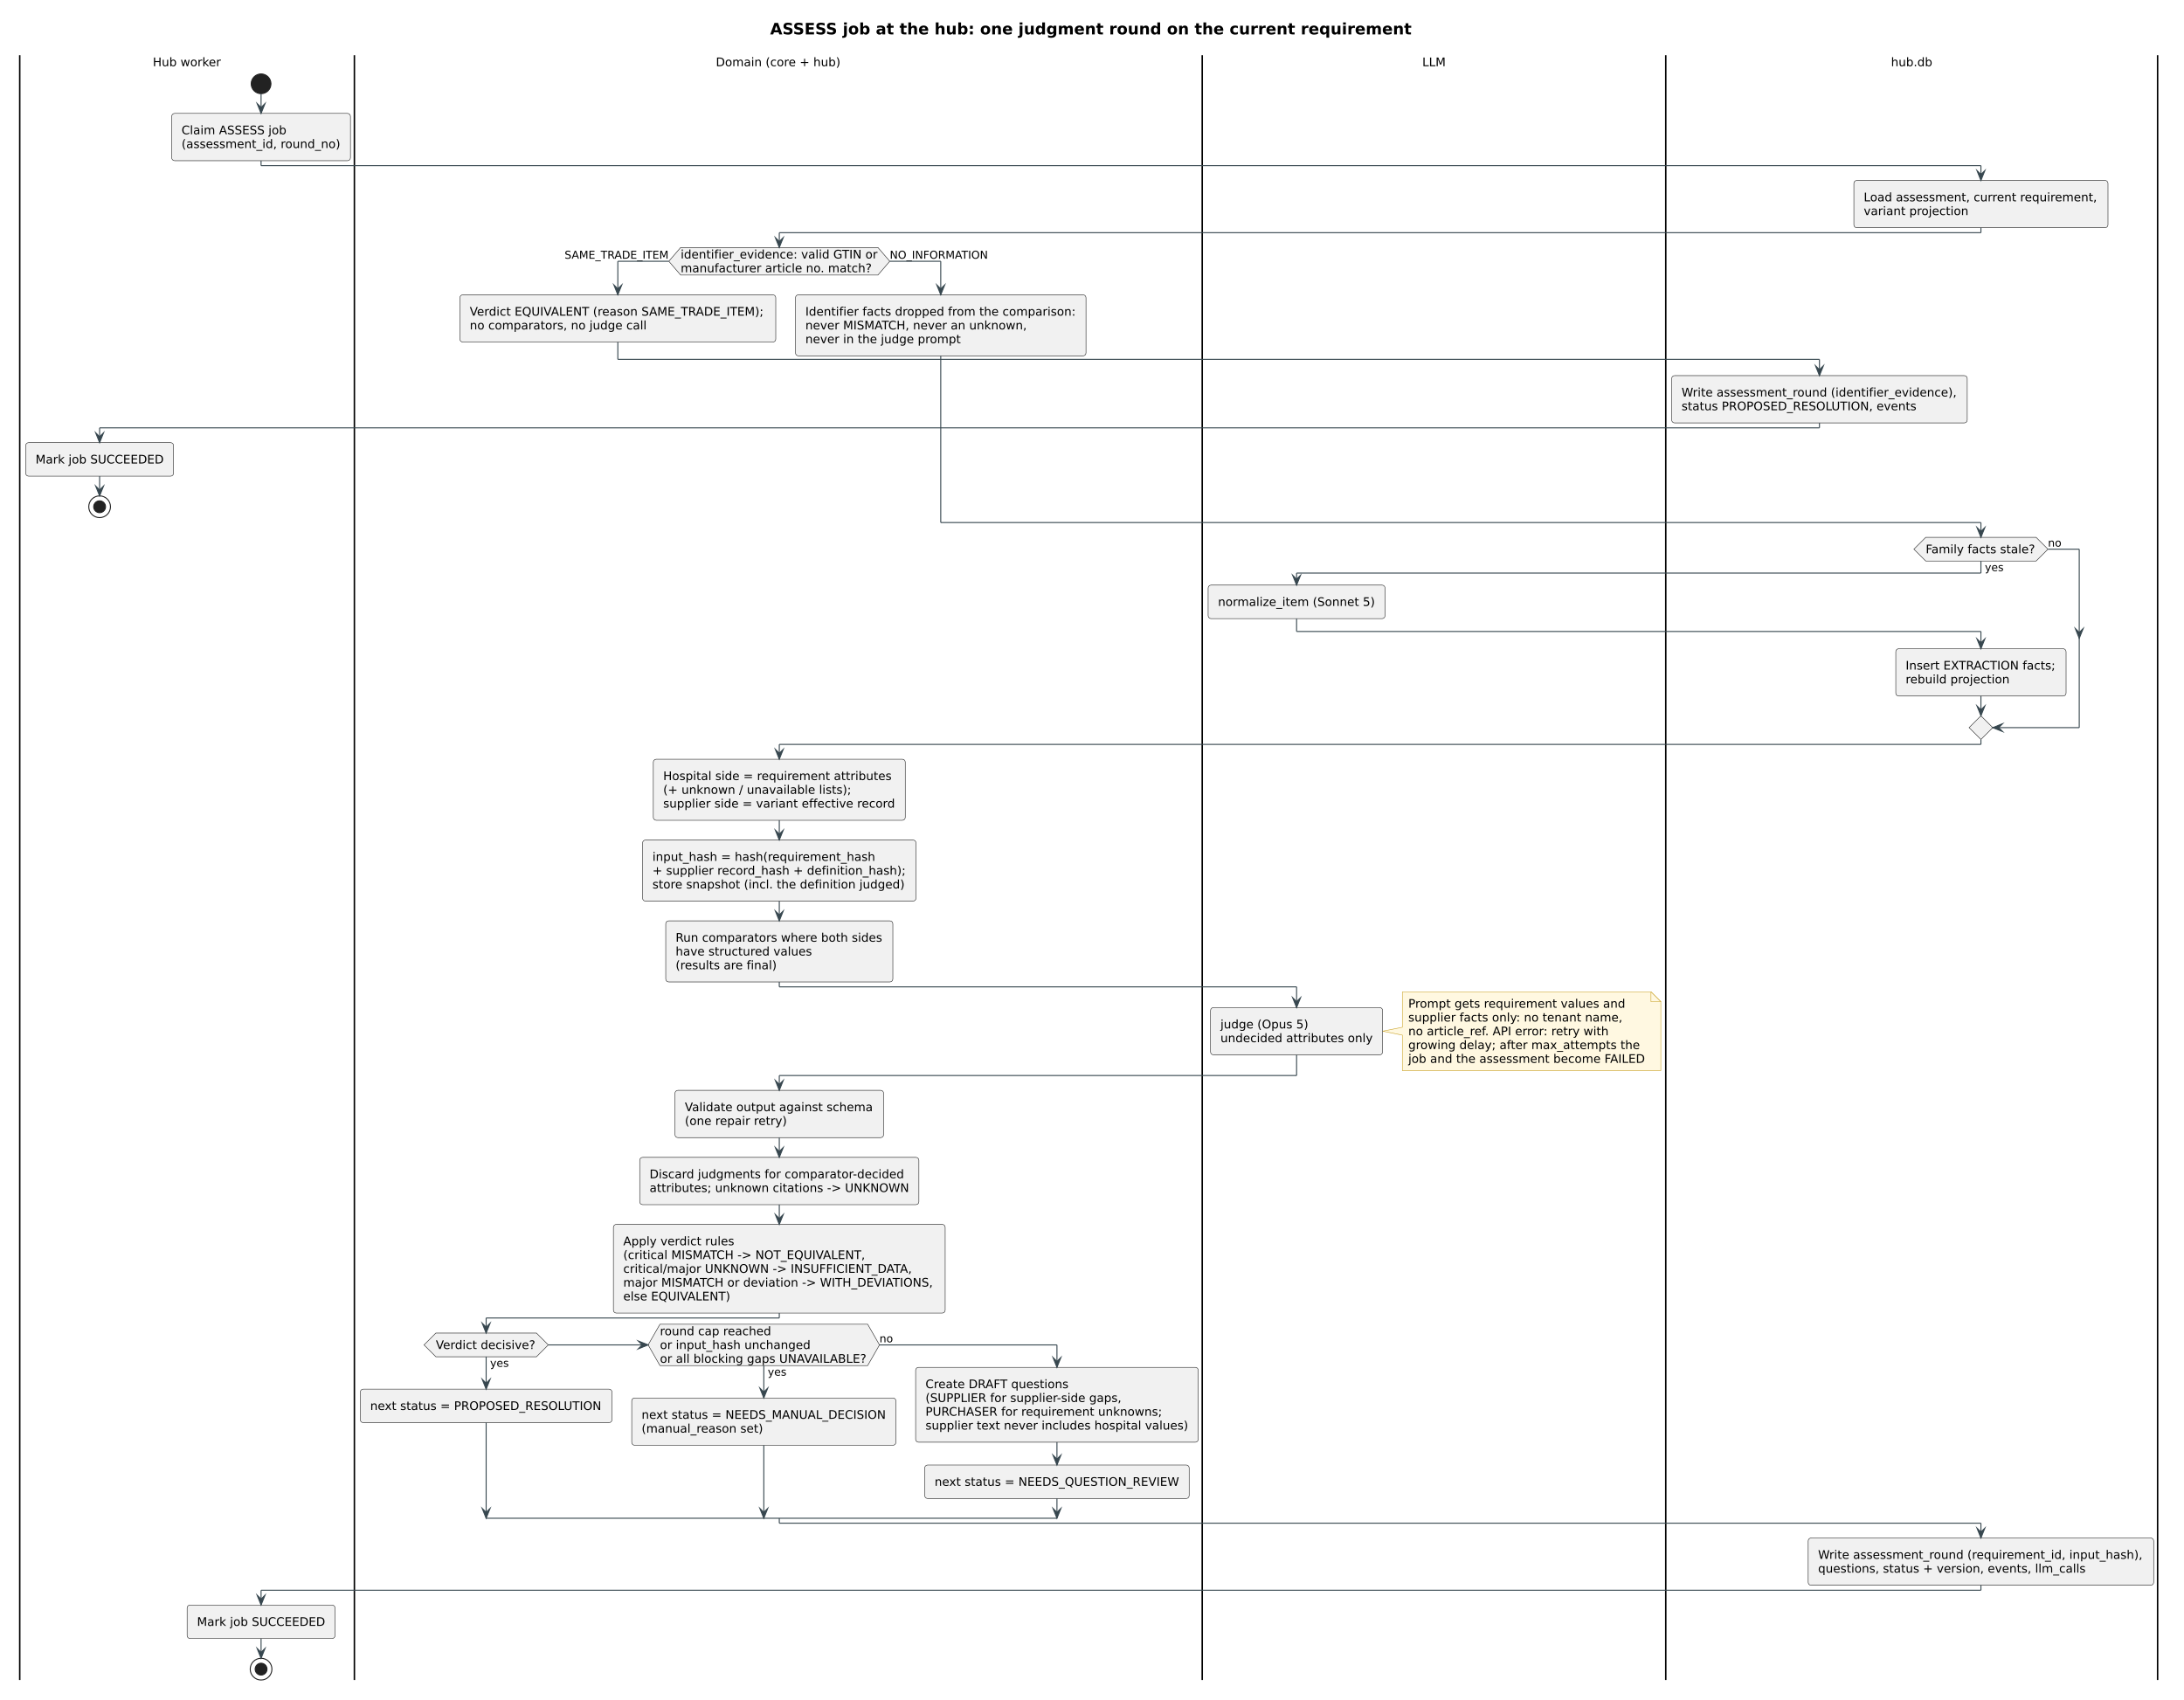
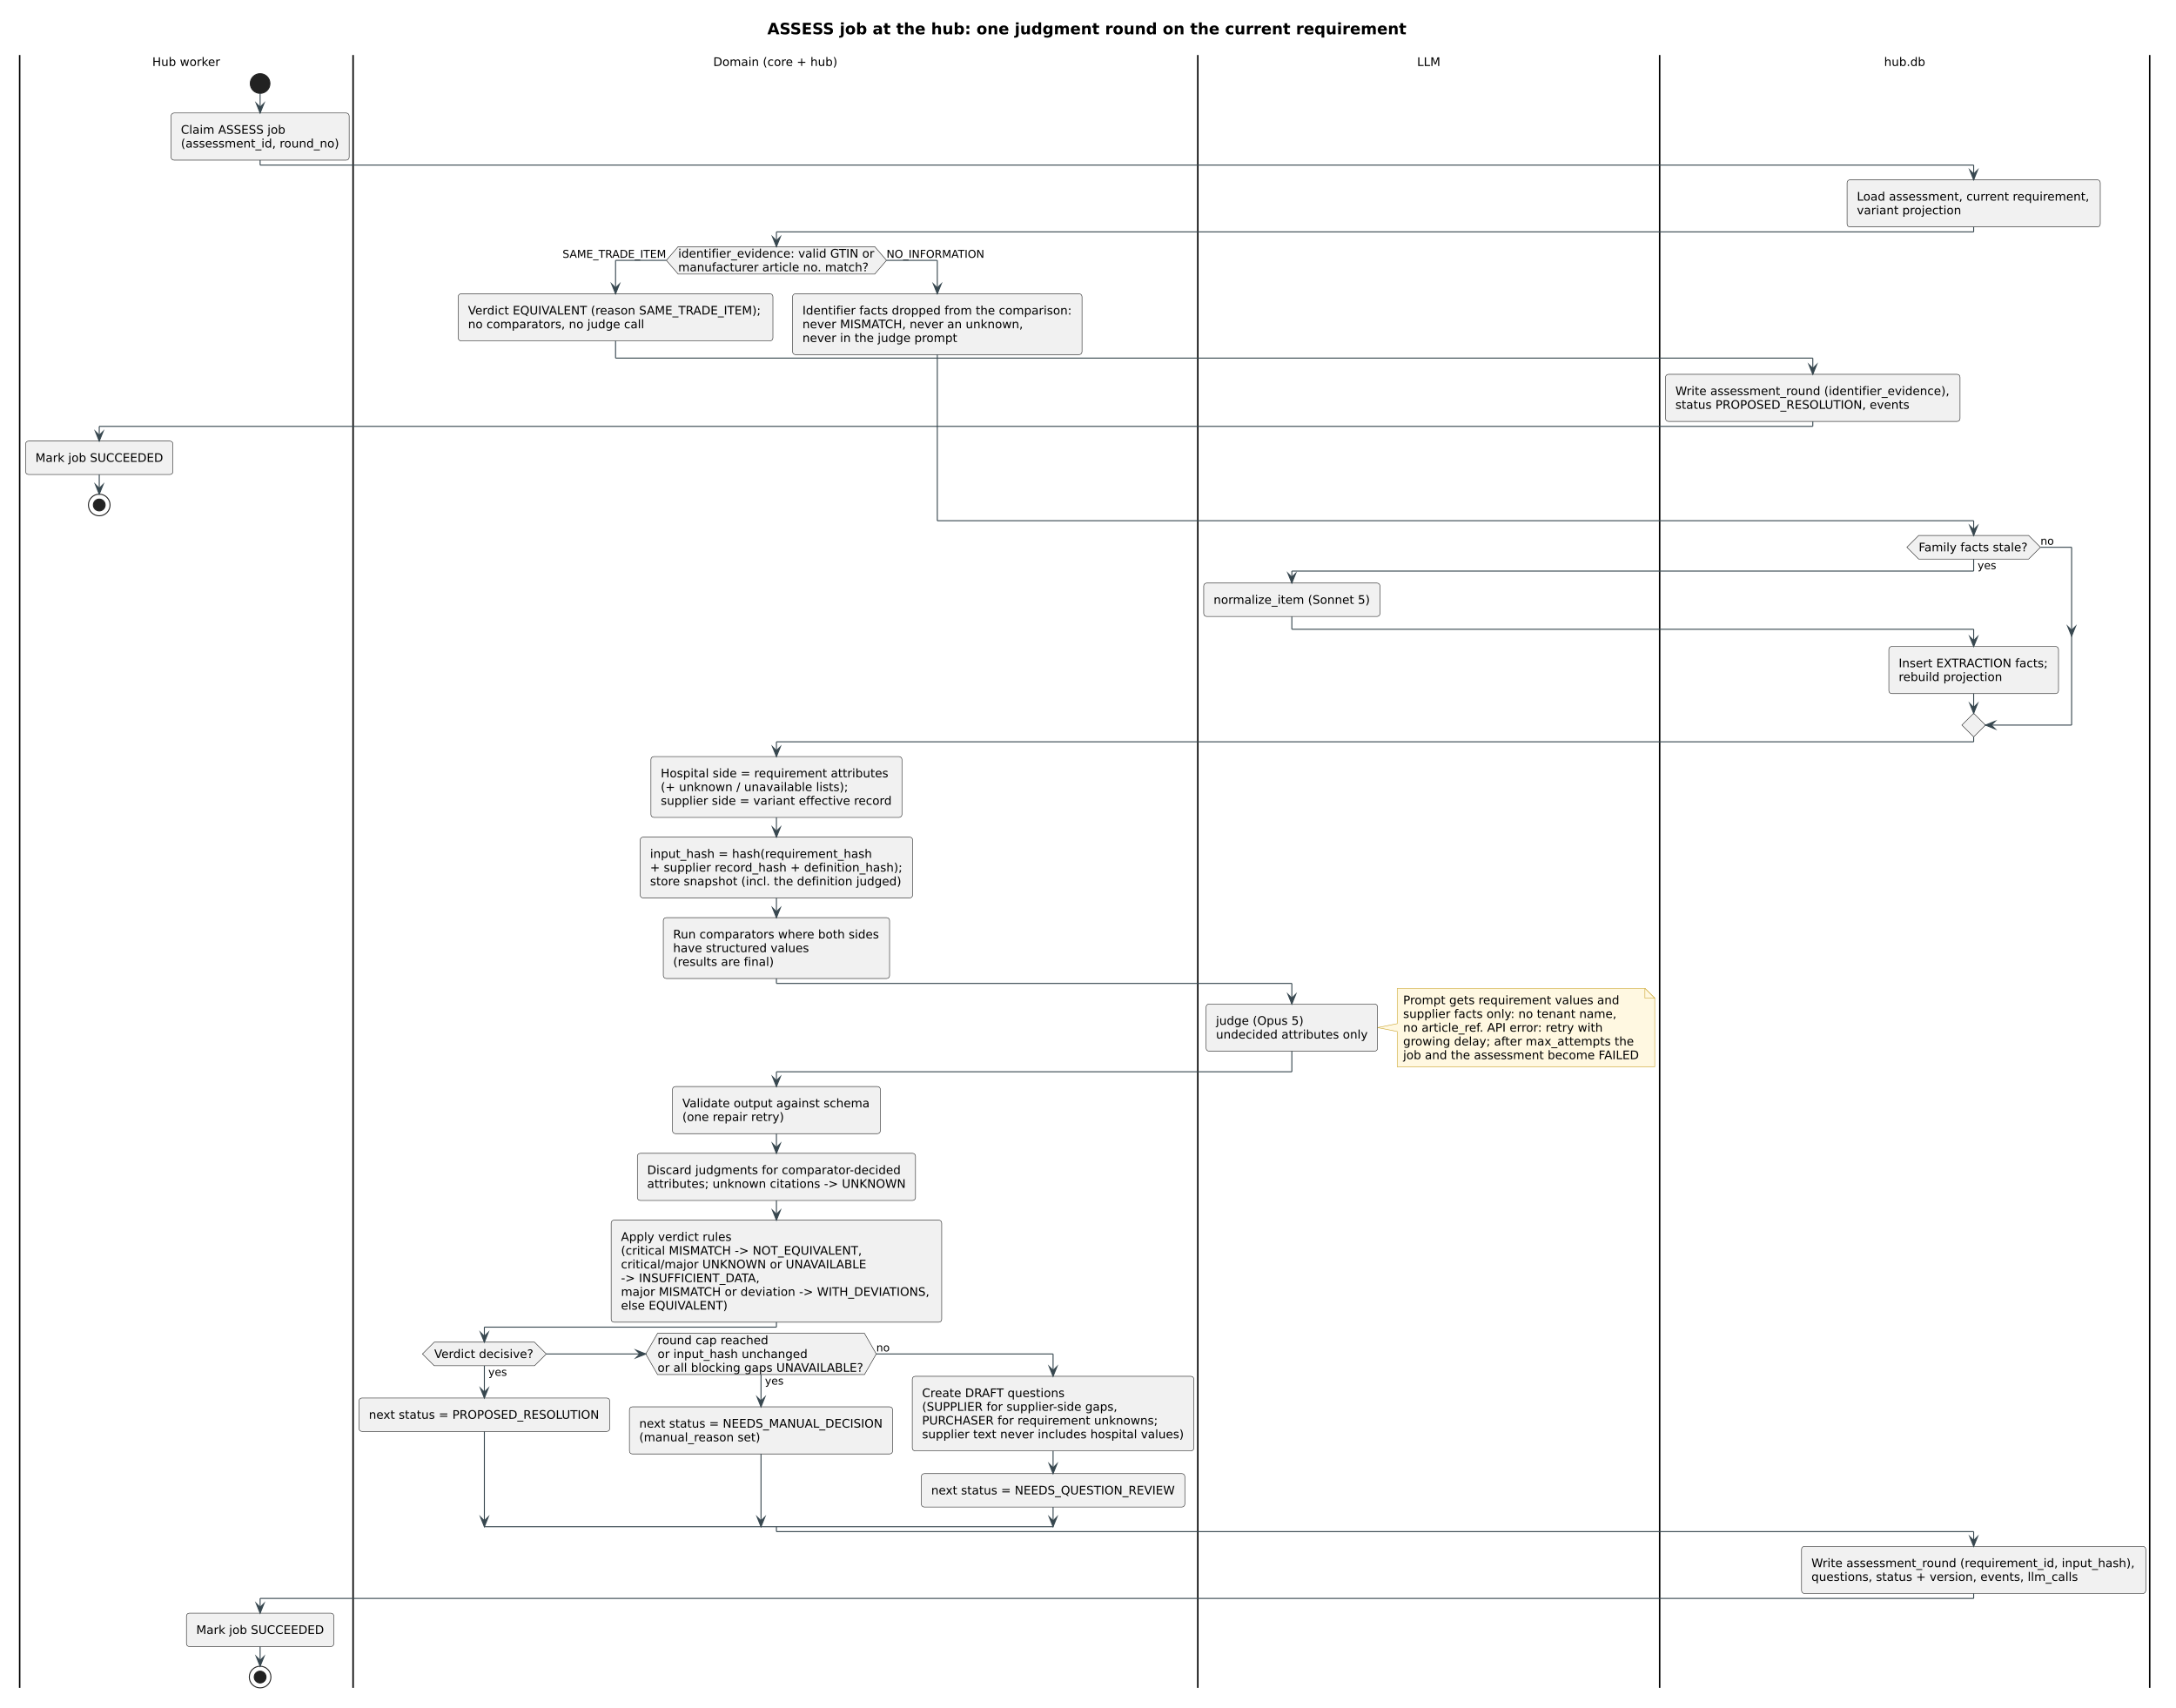
- <svg xmlns="http://www.w3.org/2000/svg" version="1.1" data-diagram-type="ACTIVITY" style="width:2536px;height:1974px;background:#FFFFFF;" width="2536.875px" height="1974.271px" viewBox="0 0 2536 1974" zoomAndPan="magnify" preserveAspectRatio="none" contentStyleType="text/css">
+ <svg xmlns="http://www.w3.org/2000/svg" version="1.1" data-diagram-type="ACTIVITY" style="width:2536px;height:1990px;background:#FFFFFF;" width="2536.875px" height="1990.312px" viewBox="0 0 2536 1990" zoomAndPan="magnify" preserveAspectRatio="none" contentStyleType="text/css">
  <defs />
  <g font-family="sans-serif" lengthAdjust="spacing">
    <g class="title" data-source-line="2">
      <text x="894.28" y="39.934" fill="#000" font-size="18.333" textLength="746.475" font-weight="700" font-family="'DejaVu Sans'">ASSESS job at the hub: one judgment round on the current requirement</text>
    </g>
    <rect x="22.917" y="64.115" width="2483.472" height="16.006" fill="none" style="stroke:none;" />
    <ellipse cx="303.153" cy="97.309" rx="11.458" ry="11.458" fill="#222" style="stroke:#222;stroke-width:1.146;" />
    <rect x="199.386" y="131.684" width="207.535" height="54.928" fill="#F1F1F1" style="stroke:#181818;stroke-width:0.573;" rx="3.438" ry="3.438" />
    <text x="210.845" y="155.905" fill="#000" font-size="13.75" textLength="121.769" font-family="'DejaVu Sans'">Claim ASSESS job</text>
    <text x="210.845" y="171.911" fill="#000" font-size="13.75" textLength="184.618" font-family="'DejaVu Sans'">(assessment_id, round_no)</text>
    <rect x="29.792" y="513.998" width="171.756" height="38.923" fill="#F1F1F1" style="stroke:#181818;stroke-width:0.573;" rx="3.438" ry="3.438" />
    <text x="41.25" y="538.219" fill="#000" font-size="13.75" textLength="148.84" font-family="'DejaVu Sans'">Mark job SUCCEEDED</text>
    <ellipse cx="115.67" cy="588.441" rx="12.604" ry="12.604" fill="none" style="stroke:#222;stroke-width:1.146;" />
    <ellipse cx="115.67" cy="588.441" rx="6.875" ry="6.875" fill="#222" style="stroke:#222;stroke-width:1.146;" />
-     <rect x="217.275" y="1863.743" width="171.756" height="38.923" fill="#F1F1F1" style="stroke:#181818;stroke-width:0.573;" rx="3.438" ry="3.438" />
-     <text x="228.734" y="1887.964" fill="#000" font-size="13.75" textLength="148.84" font-family="'DejaVu Sans'">Mark job SUCCEEDED</text>
-     <ellipse cx="303.153" cy="1938.186" rx="12.604" ry="12.604" fill="none" style="stroke:#222;stroke-width:1.146;" />
-     <ellipse cx="303.153" cy="1938.186" rx="6.875" ry="6.875" fill="#222" style="stroke:#222;stroke-width:1.146;" />
-     <line x1="22.917" y1="64.115" x2="22.917" y2="1950.79" style="stroke:#000;stroke-width:1.719;" />
+     <rect x="217.275" y="1879.749" width="171.756" height="38.923" fill="#F1F1F1" style="stroke:#181818;stroke-width:0.573;" rx="3.438" ry="3.438" />
+     <text x="228.734" y="1903.97" fill="#000" font-size="13.75" textLength="148.84" font-family="'DejaVu Sans'">Mark job SUCCEEDED</text>
+     <ellipse cx="303.153" cy="1954.192" rx="12.604" ry="12.604" fill="none" style="stroke:#222;stroke-width:1.146;" />
+     <ellipse cx="303.153" cy="1954.192" rx="6.875" ry="6.875" fill="#222" style="stroke:#222;stroke-width:1.146;" />
+     <line x1="22.917" y1="64.115" x2="22.917" y2="1966.796" style="stroke:#000;stroke-width:1.719;" />
    <polygon points="790.36,287.374,1019.417,287.374,1033.167,303.38,1019.417,319.385,790.36,319.385,776.61,303.38,790.36,287.374" fill="#F1F1F1" style="stroke:#181818;stroke-width:0.573;stroke-linejoin:miter;stroke-miterlimit:10;" />
    <text x="790.36" y="300.137" fill="#000" font-size="13.75" textLength="229.057" font-family="'DejaVu Sans'">identifier_evidence: valid GTIN or</text>
    <text x="790.36" y="316.143" fill="#000" font-size="13.75" textLength="222.471" font-family="'DejaVu Sans'">manufacturer article no. match?</text>
    <text x="655.541" y="300.407" fill="#000" font-size="12.604" textLength="121.069" font-family="'DejaVu Sans'">SAME_TRADE_ITEM</text>
    <text x="1033.167" y="300.407" fill="#000" font-size="12.604" textLength="114.988" font-family="'DejaVu Sans'">NO_INFORMATION</text>
    <rect x="534.011" y="342.302" width="366.788" height="54.928" fill="#F1F1F1" style="stroke:#181818;stroke-width:0.573;" rx="3.438" ry="3.438" />
    <text x="545.469" y="366.523" fill="#000" font-size="13.75" textLength="343.871" font-family="'DejaVu Sans'">Verdict EQUIVALENT (reason SAME_TRADE_ITEM);</text>
    <text x="545.469" y="382.529" fill="#000" font-size="13.75" textLength="205.404" font-family="'DejaVu Sans'">no comparators, no judge call</text>
    <rect x="923.715" y="342.302" width="337.314" height="70.934" fill="#F1F1F1" style="stroke:#181818;stroke-width:0.573;" rx="3.438" ry="3.438" />
    <text x="935.173" y="366.523" fill="#000" font-size="13.75" textLength="314.397" font-family="'DejaVu Sans'">Identifier facts dropped from the comparison:</text>
    <text x="935.173" y="382.529" fill="#000" font-size="13.75" textLength="258.947" font-family="'DejaVu Sans'">never MISMATCH, never an unknown,</text>
    <text x="935.173" y="398.535" fill="#000" font-size="13.75" textLength="180.764" font-family="'DejaVu Sans'">never in the judge prompt</text>
    <rect x="758.612" y="881.573" width="292.552" height="70.934" fill="#F1F1F1" style="stroke:#181818;stroke-width:0.573;" rx="3.438" ry="3.438" />
    <text x="770.07" y="905.795" fill="#000" font-size="13.75" textLength="265.862" font-family="'DejaVu Sans'">Hospital side = requirement attributes</text>
    <text x="770.07" y="921.801" fill="#000" font-size="13.75" textLength="218.328" font-family="'DejaVu Sans'">(+ unknown / unavailable lists);</text>
    <text x="770.07" y="937.806" fill="#000" font-size="13.75" textLength="269.636" font-family="'DejaVu Sans'">supplier side = variant effective record</text>
    <rect x="746.138" y="975.424" width="317.501" height="70.934" fill="#F1F1F1" style="stroke:#181818;stroke-width:0.573;" rx="3.438" ry="3.438" />
    <text x="757.596" y="999.646" fill="#000" font-size="13.75" textLength="259.249" font-family="'DejaVu Sans'">input_hash = hash(requirement_hash</text>
    <text x="757.596" y="1015.651" fill="#000" font-size="13.75" textLength="294.584" font-family="'DejaVu Sans'">+ supplier record_hash + definition_hash);</text>
    <text x="757.596" y="1031.657" fill="#000" font-size="13.75" textLength="293.127" font-family="'DejaVu Sans'">store snapshot (incl. the definition judged)</text>
    <rect x="773.03" y="1069.275" width="263.716" height="70.934" fill="#F1F1F1" style="stroke:#181818;stroke-width:0.573;" rx="3.438" ry="3.438" />
    <text x="784.489" y="1093.497" fill="#000" font-size="13.75" textLength="240.8" font-family="'DejaVu Sans'">Run comparators where both sides</text>
    <text x="784.489" y="1109.502" fill="#000" font-size="13.75" textLength="158.629" font-family="'DejaVu Sans'">have structured values</text>
    <text x="784.489" y="1125.508" fill="#000" font-size="13.75" textLength="117.996" font-family="'DejaVu Sans'">(results are final)</text>
    <rect x="783.766" y="1266.072" width="242.245" height="54.928" fill="#F1F1F1" style="stroke:#181818;stroke-width:0.573;" rx="3.438" ry="3.438" />
    <text x="795.224" y="1290.293" fill="#000" font-size="13.75" textLength="219.329" font-family="'DejaVu Sans'">Validate output against schema</text>
    <text x="795.224" y="1306.299" fill="#000" font-size="13.75" textLength="119.091" font-family="'DejaVu Sans'">(one repair retry)</text>
    <rect x="742.794" y="1343.917" width="324.188" height="54.928" fill="#F1F1F1" style="stroke:#181818;stroke-width:0.573;" rx="3.438" ry="3.438" />
    <text x="754.253" y="1368.138" fill="#000" font-size="13.75" textLength="296.572" font-family="'DejaVu Sans'">Discard judgments for comparator-decided</text>
    <text x="754.253" y="1384.144" fill="#000" font-size="13.75" textLength="301.271" font-family="'DejaVu Sans'">attributes; unknown citations -&gt; UNKNOWN</text>
-     <rect x="712.26" y="1421.762" width="385.257" height="102.946" fill="#F1F1F1" style="stroke:#181818;stroke-width:0.573;" rx="3.438" ry="3.438" />
+     <rect x="712.26" y="1421.762" width="385.257" height="118.952" fill="#F1F1F1" style="stroke:#181818;stroke-width:0.573;" rx="3.438" ry="3.438" />
    <text x="723.718" y="1445.983" fill="#000" font-size="13.75" textLength="129.121" font-family="'DejaVu Sans'">Apply verdict rules</text>
    <text x="723.718" y="1461.989" fill="#000" font-size="13.75" textLength="283.493" font-family="'DejaVu Sans'">(critical MISMATCH -&gt; NOT_EQUIVALENT,</text>
-     <text x="723.718" y="1477.995" fill="#000" font-size="13.75" textLength="337.419" font-family="'DejaVu Sans'">critical/major UNKNOWN -&gt; INSUFFICIENT_DATA,</text>
-     <text x="723.718" y="1494.001" fill="#000" font-size="13.75" textLength="362.341" font-family="'DejaVu Sans'">major MISMATCH or deviation -&gt; WITH_DEVIATIONS,</text>
-     <text x="723.718" y="1510.007" fill="#000" font-size="13.75" textLength="125.113" font-family="'DejaVu Sans'">else EQUIVALENT)</text>
-     <polygon points="506.083,1547.949,622.918,1547.949,636.668,1561.699,622.918,1575.449,506.083,1575.449,492.333,1561.699,506.083,1547.949" fill="#F1F1F1" style="stroke:#181818;stroke-width:0.573;stroke-linejoin:miter;stroke-miterlimit:10;" />
-     <text x="569.084" y="1587.149" fill="#000" font-size="12.604" textLength="21.78" font-family="'DejaVu Sans'">yes</text>
-     <text x="506.083" y="1566.459" fill="#000" font-size="13.75" textLength="116.835" font-family="'DejaVu Sans'">Verdict decisive?</text>
-     <rect x="418.379" y="1613.038" width="292.243" height="38.923" fill="#F1F1F1" style="stroke:#181818;stroke-width:0.573;" rx="3.438" ry="3.438" />
-     <text x="429.837" y="1637.259" fill="#000" font-size="13.75" textLength="269.327" font-family="'DejaVu Sans'">next status = PROPOSED_RESOLUTION</text>
-     <polygon points="766.321,1537.69,1007.496,1537.69,1021.246,1561.699,1007.496,1585.708,766.321,1585.708,752.571,1561.699,766.321,1537.69" fill="#F1F1F1" style="stroke:#181818;stroke-width:0.573;stroke-linejoin:miter;stroke-miterlimit:10;" />
-     <text x="891.492" y="1597.407" fill="#000" font-size="12.604" textLength="21.78" font-family="'DejaVu Sans'">yes</text>
-     <text x="766.321" y="1550.453" fill="#000" font-size="13.75" textLength="129.678" font-family="'DejaVu Sans'">round cap reached</text>
-     <text x="766.321" y="1566.459" fill="#000" font-size="13.75" textLength="174.829" font-family="'DejaVu Sans'">or input_hash unchanged</text>
-     <text x="766.321" y="1582.465" fill="#000" font-size="13.75" textLength="241.176" font-family="'DejaVu Sans'">or all blocking gaps UNAVAILABLE?</text>
-     <text x="1021.246" y="1558.727" fill="#000" font-size="12.604" textLength="15.7" font-family="'DejaVu Sans'">no</text>
-     <rect x="733.539" y="1623.297" width="306.739" height="54.928" fill="#F1F1F1" style="stroke:#181818;stroke-width:0.573;" rx="3.438" ry="3.438" />
-     <text x="744.998" y="1647.518" fill="#000" font-size="13.75" textLength="283.822" font-family="'DejaVu Sans'">next status = NEEDS_MANUAL_DECISION</text>
-     <text x="744.998" y="1663.524" fill="#000" font-size="13.75" textLength="141.313" font-family="'DejaVu Sans'">(manual_reason set)</text>
-     <rect x="1063.195" y="1587.738" width="328.203" height="86.94" fill="#F1F1F1" style="stroke:#181818;stroke-width:0.573;" rx="3.438" ry="3.438" />
-     <text x="1074.653" y="1611.959" fill="#000" font-size="13.75" textLength="167.155" font-family="'DejaVu Sans'">Create DRAFT questions</text>
-     <text x="1074.653" y="1627.965" fill="#000" font-size="13.75" textLength="228.352" font-family="'DejaVu Sans'">(SUPPLIER for supplier-side gaps,</text>
-     <text x="1074.653" y="1643.971" fill="#000" font-size="13.75" textLength="275.967" font-family="'DejaVu Sans'">PURCHASER for requirement unknowns;</text>
-     <text x="1074.653" y="1659.977" fill="#000" font-size="13.75" textLength="305.286" font-family="'DejaVu Sans'">supplier text never includes hospital values)</text>
-     <rect x="1073.755" y="1701.142" width="307.081" height="38.923" fill="#F1F1F1" style="stroke:#181818;stroke-width:0.573;" rx="3.438" ry="3.438" />
-     <text x="1085.214" y="1725.363" fill="#000" font-size="13.75" textLength="284.164" font-family="'DejaVu Sans'">next status = NEEDS_QUESTION_REVIEW</text>
-     <line x1="411.504" y1="64.115" x2="411.504" y2="1950.79" style="stroke:#000;stroke-width:1.719;" />
+     <text x="723.718" y="1477.995" fill="#000" font-size="13.75" textLength="287.394" font-family="'DejaVu Sans'">critical/major UNKNOWN or UNAVAILABLE</text>
+     <text x="723.718" y="1494.001" fill="#000" font-size="13.75" textLength="163.932" font-family="'DejaVu Sans'">-&gt; INSUFFICIENT_DATA,</text>
+     <text x="723.718" y="1510.007" fill="#000" font-size="13.75" textLength="362.341" font-family="'DejaVu Sans'">major MISMATCH or deviation -&gt; WITH_DEVIATIONS,</text>
+     <text x="723.718" y="1526.013" fill="#000" font-size="13.75" textLength="125.113" font-family="'DejaVu Sans'">else EQUIVALENT)</text>
+     <polygon points="506.083,1563.955,622.918,1563.955,636.668,1577.705,622.918,1591.455,506.083,1591.455,492.333,1577.705,506.083,1563.955" fill="#F1F1F1" style="stroke:#181818;stroke-width:0.573;stroke-linejoin:miter;stroke-miterlimit:10;" />
+     <text x="569.084" y="1603.155" fill="#000" font-size="12.604" textLength="21.78" font-family="'DejaVu Sans'">yes</text>
+     <text x="506.083" y="1582.465" fill="#000" font-size="13.75" textLength="116.835" font-family="'DejaVu Sans'">Verdict decisive?</text>
+     <rect x="418.379" y="1629.044" width="292.243" height="38.923" fill="#F1F1F1" style="stroke:#181818;stroke-width:0.573;" rx="3.438" ry="3.438" />
+     <text x="429.837" y="1653.265" fill="#000" font-size="13.75" textLength="269.327" font-family="'DejaVu Sans'">next status = PROPOSED_RESOLUTION</text>
+     <polygon points="766.321,1553.696,1007.496,1553.696,1021.246,1577.705,1007.496,1601.714,766.321,1601.714,752.571,1577.705,766.321,1553.696" fill="#F1F1F1" style="stroke:#181818;stroke-width:0.573;stroke-linejoin:miter;stroke-miterlimit:10;" />
+     <text x="891.492" y="1613.413" fill="#000" font-size="12.604" textLength="21.78" font-family="'DejaVu Sans'">yes</text>
+     <text x="766.321" y="1566.459" fill="#000" font-size="13.75" textLength="129.678" font-family="'DejaVu Sans'">round cap reached</text>
+     <text x="766.321" y="1582.465" fill="#000" font-size="13.75" textLength="174.829" font-family="'DejaVu Sans'">or input_hash unchanged</text>
+     <text x="766.321" y="1598.471" fill="#000" font-size="13.75" textLength="241.176" font-family="'DejaVu Sans'">or all blocking gaps UNAVAILABLE?</text>
+     <text x="1021.246" y="1574.733" fill="#000" font-size="12.604" textLength="15.7" font-family="'DejaVu Sans'">no</text>
+     <rect x="733.539" y="1639.303" width="306.739" height="54.928" fill="#F1F1F1" style="stroke:#181818;stroke-width:0.573;" rx="3.438" ry="3.438" />
+     <text x="744.998" y="1663.524" fill="#000" font-size="13.75" textLength="283.822" font-family="'DejaVu Sans'">next status = NEEDS_MANUAL_DECISION</text>
+     <text x="744.998" y="1679.53" fill="#000" font-size="13.75" textLength="141.313" font-family="'DejaVu Sans'">(manual_reason set)</text>
+     <rect x="1063.195" y="1603.744" width="328.203" height="86.94" fill="#F1F1F1" style="stroke:#181818;stroke-width:0.573;" rx="3.438" ry="3.438" />
+     <text x="1074.653" y="1627.965" fill="#000" font-size="13.75" textLength="167.155" font-family="'DejaVu Sans'">Create DRAFT questions</text>
+     <text x="1074.653" y="1643.971" fill="#000" font-size="13.75" textLength="228.352" font-family="'DejaVu Sans'">(SUPPLIER for supplier-side gaps,</text>
+     <text x="1074.653" y="1659.977" fill="#000" font-size="13.75" textLength="275.967" font-family="'DejaVu Sans'">PURCHASER for requirement unknowns;</text>
+     <text x="1074.653" y="1675.983" fill="#000" font-size="13.75" textLength="305.286" font-family="'DejaVu Sans'">supplier text never includes hospital values)</text>
+     <rect x="1073.755" y="1717.148" width="307.081" height="38.923" fill="#F1F1F1" style="stroke:#181818;stroke-width:0.573;" rx="3.438" ry="3.438" />
+     <text x="1085.214" y="1741.369" fill="#000" font-size="13.75" textLength="284.164" font-family="'DejaVu Sans'">next status = NEEDS_QUESTION_REVIEW</text>
+     <line x1="411.504" y1="64.115" x2="411.504" y2="1966.796" style="stroke:#000;stroke-width:1.719;" />
    <rect x="1402.856" y="679.423" width="205.413" height="38.923" fill="#F1F1F1" style="stroke:#181818;stroke-width:0.573;" rx="3.438" ry="3.438" />
    <text x="1414.314" y="703.645" fill="#000" font-size="13.75" textLength="182.496" font-family="'DejaVu Sans'">normalize_item (Sonnet 5)</text>
    <path d="M1628.376,1151.668 L1628.376,1192.828 L1605.459,1197.411 L1628.376,1201.995 L1628.376,1243.155 A0,0 0 0 0 1628.376,1243.155 L1928.506,1243.155 A0,0 0 0 0 1928.506,1243.155 L1928.506,1163.126 L1917.047,1151.668 L1628.376,1151.668 A0,0 0 0 0 1628.376,1151.668" style="stroke:#C9A227;stroke-width:0.573;" fill="#FFF8E1" />
    <path d="M1917.047,1151.668 L1917.047,1163.126 L1928.506,1163.126 L1917.047,1151.668" style="stroke:#C9A227;stroke-width:0.573;" fill="#FFF8E1" />
    <text x="1635.251" y="1170.16" fill="#000" font-size="13.75" textLength="253.133" font-family="'DejaVu Sans'">Prompt gets requirement values and</text>
    <text x="1635.251" y="1186.166" fill="#000" font-size="13.75" textLength="249.628" font-family="'DejaVu Sans'">supplier facts only: no tenant name,</text>
    <text x="1635.251" y="1202.172" fill="#000" font-size="13.75" textLength="234.992" font-family="'DejaVu Sans'">no article_ref. API error: retry with</text>
    <text x="1635.251" y="1218.177" fill="#000" font-size="13.75" textLength="269.501" font-family="'DejaVu Sans'">growing delay; after max_attempts the</text>
    <text x="1635.251" y="1234.183" fill="#000" font-size="13.75" textLength="276.068" font-family="'DejaVu Sans'">job and the assessment become FAILED</text>
    <rect x="1405.666" y="1169.947" width="199.793" height="54.928" fill="#F1F1F1" style="stroke:#181818;stroke-width:0.573;" rx="3.438" ry="3.438" />
    <text x="1417.124" y="1194.169" fill="#000" font-size="13.75" textLength="102.098" font-family="'DejaVu Sans'">judge (Opus 5)</text>
    <text x="1417.124" y="1210.175" fill="#000" font-size="13.75" textLength="176.877" font-family="'DejaVu Sans'">undecided attributes only</text>
-     <line x1="1395.981" y1="64.115" x2="1395.981" y2="1950.79" style="stroke:#000;stroke-width:1.719;" />
+     <line x1="1395.981" y1="64.115" x2="1395.981" y2="1966.796" style="stroke:#000;stroke-width:1.719;" />
    <rect x="2152.646" y="209.529" width="295.09" height="54.928" fill="#F1F1F1" style="stroke:#181818;stroke-width:0.573;" rx="3.438" ry="3.438" />
    <text x="2164.104" y="233.75" fill="#000" font-size="13.75" textLength="272.173" font-family="'DejaVu Sans'">Load assessment, current requirement,</text>
    <text x="2164.104" y="249.756" fill="#000" font-size="13.75" textLength="121.91" font-family="'DejaVu Sans'">variant projection</text>
    <rect x="1941.11" y="436.153" width="343.195" height="54.928" fill="#F1F1F1" style="stroke:#181818;stroke-width:0.573;" rx="3.438" ry="3.438" />
    <text x="1952.568" y="460.374" fill="#000" font-size="13.75" textLength="320.278" font-family="'DejaVu Sans'">Write assessment_round (identifier_evidence),</text>
    <text x="1952.568" y="476.38" fill="#000" font-size="13.75" textLength="273.429" font-family="'DejaVu Sans'">status PROPOSED_RESOLUTION, events</text>
    <rect x="2201.322" y="753.312" width="197.739" height="54.928" fill="#F1F1F1" style="stroke:#181818;stroke-width:0.573;" rx="3.438" ry="3.438" />
    <text x="2212.78" y="777.533" fill="#000" font-size="13.75" textLength="174.822" font-family="'DejaVu Sans'">Insert EXTRACTION facts;</text>
    <text x="2212.78" y="793.539" fill="#000" font-size="13.75" textLength="121.266" font-family="'DejaVu Sans'">rebuild projection</text>
    <polygon points="2236.097,623.962,2364.285,623.962,2378.035,637.712,2364.285,651.462,2236.097,651.462,2222.347,637.712,2236.097,623.962" fill="#F1F1F1" style="stroke:#181818;stroke-width:0.573;stroke-linejoin:miter;stroke-miterlimit:10;" />
    <text x="2304.774" y="663.162" fill="#000" font-size="12.604" textLength="21.78" font-family="'DejaVu Sans'">yes</text>
    <text x="2236.097" y="642.472" fill="#000" font-size="13.75" textLength="128.188" font-family="'DejaVu Sans'">Family facts stale?</text>
    <text x="2378.035" y="634.74" fill="#000" font-size="12.604" textLength="15.7" font-family="'DejaVu Sans'">no</text>
    <polygon points="2300.191,831.157,2313.941,844.907,2300.191,858.657,2286.441,844.907,2300.191,831.157" fill="#F1F1F1" style="stroke:#181818;stroke-width:0.573;stroke-linejoin:miter;stroke-miterlimit:10;" />
-     <rect x="2099.616" y="1785.898" width="401.149" height="54.928" fill="#F1F1F1" style="stroke:#181818;stroke-width:0.573;" rx="3.438" ry="3.438" />
-     <text x="2111.075" y="1810.119" fill="#000" font-size="13.75" textLength="378.232" font-family="'DejaVu Sans'">Write assessment_round (requirement_id, input_hash),</text>
-     <text x="2111.075" y="1826.125" fill="#000" font-size="13.75" textLength="310.691" font-family="'DejaVu Sans'">questions, status + version, events, llm_calls</text>
-     <line x1="1934.235" y1="64.115" x2="1934.235" y2="1950.79" style="stroke:#000;stroke-width:1.719;" />
-     <line x1="2505.349" y1="64.115" x2="2505.349" y2="1950.79" style="stroke:#000;stroke-width:1.719;" />
+     <rect x="2099.616" y="1801.903" width="401.149" height="54.928" fill="#F1F1F1" style="stroke:#181818;stroke-width:0.573;" rx="3.438" ry="3.438" />
+     <text x="2111.075" y="1826.125" fill="#000" font-size="13.75" textLength="378.232" font-family="'DejaVu Sans'">Write assessment_round (requirement_id, input_hash),</text>
+     <text x="2111.075" y="1842.131" fill="#000" font-size="13.75" textLength="310.691" font-family="'DejaVu Sans'">questions, status + version, events, llm_calls</text>
+     <line x1="1934.235" y1="64.115" x2="1934.235" y2="1966.796" style="stroke:#000;stroke-width:1.719;" />
+     <line x1="2505.349" y1="64.115" x2="2505.349" y2="1966.796" style="stroke:#000;stroke-width:1.719;" />
    <line x1="303.153" y1="108.767" x2="303.153" y2="131.684" style="stroke:#37474F;stroke-width:1.146;" />
    <polygon points="298.57,120.225,303.153,131.684,307.737,120.225,303.153,124.809" fill="#37474F" style="stroke:#37474F;stroke-width:1.146;stroke-linejoin:miter;stroke-miterlimit:10;" />
    <line x1="115.67" y1="552.921" x2="115.67" y2="575.837" style="stroke:#37474F;stroke-width:1.146;" />
    <polygon points="111.087,564.379,115.67,575.837,120.253,564.379,115.67,568.962" fill="#37474F" style="stroke:#37474F;stroke-width:1.146;stroke-linejoin:miter;stroke-miterlimit:10;" />
-     <line x1="303.153" y1="1902.665" x2="303.153" y2="1925.582" style="stroke:#37474F;stroke-width:1.146;" />
-     <polygon points="298.57,1914.124,303.153,1925.582,307.737,1914.124,303.153,1918.707" fill="#37474F" style="stroke:#37474F;stroke-width:1.146;stroke-linejoin:miter;stroke-miterlimit:10;" />
+     <line x1="303.153" y1="1918.671" x2="303.153" y2="1941.588" style="stroke:#37474F;stroke-width:1.146;" />
+     <polygon points="298.57,1930.129,303.153,1941.588,307.737,1930.129,303.153,1934.713" fill="#37474F" style="stroke:#37474F;stroke-width:1.146;stroke-linejoin:miter;stroke-miterlimit:10;" />
    <line x1="776.61" y1="303.38" x2="717.405" y2="303.38" style="stroke:#37474F;stroke-width:1.146;" />
    <line x1="717.405" y1="303.38" x2="717.405" y2="342.302" style="stroke:#37474F;stroke-width:1.146;" />
    <polygon points="712.821,330.844,717.405,342.302,721.988,330.844,717.405,335.427" fill="#37474F" style="stroke:#37474F;stroke-width:1.146;stroke-linejoin:miter;stroke-miterlimit:10;" />
    <line x1="1033.167" y1="303.38" x2="1092.372" y2="303.38" style="stroke:#37474F;stroke-width:1.146;" />
    <line x1="1092.372" y1="303.38" x2="1092.372" y2="342.302" style="stroke:#37474F;stroke-width:1.146;" />
    <polygon points="1087.789,330.844,1092.372,342.302,1096.955,330.844,1092.372,335.427" fill="#37474F" style="stroke:#37474F;stroke-width:1.146;stroke-linejoin:miter;stroke-miterlimit:10;" />
    <line x1="1092.372" y1="413.236" x2="1092.372" y2="606.775" style="stroke:#37474F;stroke-width:1.146;" />
    <line x1="1092.372" y1="606.775" x2="2300.191" y2="606.775" style="stroke:#37474F;stroke-width:1.146;" />
    <line x1="2300.191" y1="606.775" x2="2300.191" y2="623.962" style="stroke:#37474F;stroke-width:1.146;" />
    <polygon points="2295.608,612.504,2300.191,623.962,2304.774,612.504,2300.191,617.087" fill="#37474F" style="stroke:#37474F;stroke-width:1.146;stroke-linejoin:miter;stroke-miterlimit:10;" />
    <line x1="904.888" y1="952.508" x2="904.888" y2="975.424" style="stroke:#37474F;stroke-width:1.146;" />
    <polygon points="900.305,963.966,904.888,975.424,909.472,963.966,904.888,968.549" fill="#37474F" style="stroke:#37474F;stroke-width:1.146;stroke-linejoin:miter;stroke-miterlimit:10;" />
    <line x1="904.888" y1="1046.358" x2="904.888" y2="1069.275" style="stroke:#37474F;stroke-width:1.146;" />
    <polygon points="900.305,1057.817,904.888,1069.275,909.472,1057.817,904.888,1062.4" fill="#37474F" style="stroke:#37474F;stroke-width:1.146;stroke-linejoin:miter;stroke-miterlimit:10;" />
    <line x1="904.888" y1="1321" x2="904.888" y2="1343.917" style="stroke:#37474F;stroke-width:1.146;" />
    <polygon points="900.305,1332.459,904.888,1343.917,909.472,1332.459,904.888,1337.042" fill="#37474F" style="stroke:#37474F;stroke-width:1.146;stroke-linejoin:miter;stroke-miterlimit:10;" />
    <line x1="904.888" y1="1398.845" x2="904.888" y2="1421.762" style="stroke:#37474F;stroke-width:1.146;" />
    <polygon points="900.305,1410.304,904.888,1421.762,909.472,1410.304,904.888,1414.887" fill="#37474F" style="stroke:#37474F;stroke-width:1.146;stroke-linejoin:miter;stroke-miterlimit:10;" />
-     <line x1="1227.296" y1="1674.678" x2="1227.296" y2="1701.142" style="stroke:#37474F;stroke-width:1.146;" />
-     <polygon points="1222.713,1689.683,1227.296,1701.142,1231.879,1689.683,1227.296,1694.267" fill="#37474F" style="stroke:#37474F;stroke-width:1.146;stroke-linejoin:miter;stroke-miterlimit:10;" />
-     <line x1="564.501" y1="1575.449" x2="564.501" y2="1613.038" style="stroke:#37474F;stroke-width:1.146;" />
-     <polygon points="559.918,1601.58,564.501,1613.038,569.084,1601.58,564.501,1606.163" fill="#37474F" style="stroke:#37474F;stroke-width:1.146;stroke-linejoin:miter;stroke-miterlimit:10;" />
-     <line x1="564.501" y1="1651.96" x2="564.501" y2="1762.981" style="stroke:#37474F;stroke-width:1.146;" />
-     <polygon points="559.918,1751.523,564.501,1762.981,569.084,1751.523,564.501,1756.106" fill="#37474F" style="stroke:#37474F;stroke-width:1.146;stroke-linejoin:miter;stroke-miterlimit:10;" />
-     <line x1="886.909" y1="1585.708" x2="886.909" y2="1623.297" style="stroke:#37474F;stroke-width:1.146;" />
-     <polygon points="882.325,1611.838,886.909,1623.297,891.492,1611.838,886.909,1616.422" fill="#37474F" style="stroke:#37474F;stroke-width:1.146;stroke-linejoin:miter;stroke-miterlimit:10;" />
-     <line x1="886.909" y1="1678.225" x2="886.909" y2="1762.981" style="stroke:#37474F;stroke-width:1.146;" />
-     <polygon points="882.325,1751.523,886.909,1762.981,891.492,1751.523,886.909,1756.106" fill="#37474F" style="stroke:#37474F;stroke-width:1.146;stroke-linejoin:miter;stroke-miterlimit:10;" />
-     <line x1="636.668" y1="1561.699" x2="752.571" y2="1561.699" style="stroke:#37474F;stroke-width:1.146;" />
-     <polygon points="741.112,1557.116,752.571,1561.699,741.112,1566.283,745.696,1561.699" fill="#37474F" style="stroke:#37474F;stroke-width:1.146;stroke-linejoin:miter;stroke-miterlimit:10;" />
-     <line x1="904.888" y1="1524.708" x2="904.888" y2="1530.437" style="stroke:#37474F;stroke-width:1.146;" />
-     <line x1="904.888" y1="1530.437" x2="564.501" y2="1530.437" style="stroke:#37474F;stroke-width:1.146;" />
-     <line x1="564.501" y1="1530.437" x2="564.501" y2="1547.949" style="stroke:#37474F;stroke-width:1.146;" />
-     <polygon points="559.918,1536.491,564.501,1547.949,569.084,1536.491,564.501,1541.074" fill="#37474F" style="stroke:#37474F;stroke-width:1.146;stroke-linejoin:miter;stroke-miterlimit:10;" />
-     <line x1="1021.246" y1="1561.699" x2="1227.296" y2="1561.699" style="stroke:#37474F;stroke-width:1.146;" />
-     <line x1="1227.296" y1="1561.699" x2="1227.296" y2="1587.738" style="stroke:#37474F;stroke-width:1.146;" />
-     <polygon points="1222.713,1576.28,1227.296,1587.738,1231.879,1576.28,1227.296,1580.863" fill="#37474F" style="stroke:#37474F;stroke-width:1.146;stroke-linejoin:miter;stroke-miterlimit:10;" />
-     <line x1="1227.296" y1="1740.064" x2="1227.296" y2="1762.981" style="stroke:#37474F;stroke-width:1.146;" />
-     <polygon points="1222.713,1751.523,1227.296,1762.981,1231.879,1751.523,1227.296,1756.106" fill="#37474F" style="stroke:#37474F;stroke-width:1.146;stroke-linejoin:miter;stroke-miterlimit:10;" />
-     <line x1="564.501" y1="1762.981" x2="1227.296" y2="1762.981" style="stroke:#37474F;stroke-width:1.146;" />
+     <line x1="1227.296" y1="1690.684" x2="1227.296" y2="1717.148" style="stroke:#37474F;stroke-width:1.146;" />
+     <polygon points="1222.713,1705.689,1227.296,1717.148,1231.879,1705.689,1227.296,1710.273" fill="#37474F" style="stroke:#37474F;stroke-width:1.146;stroke-linejoin:miter;stroke-miterlimit:10;" />
+     <line x1="564.501" y1="1591.455" x2="564.501" y2="1629.044" style="stroke:#37474F;stroke-width:1.146;" />
+     <polygon points="559.918,1617.585,564.501,1629.044,569.084,1617.585,564.501,1622.169" fill="#37474F" style="stroke:#37474F;stroke-width:1.146;stroke-linejoin:miter;stroke-miterlimit:10;" />
+     <line x1="564.501" y1="1667.966" x2="564.501" y2="1778.987" style="stroke:#37474F;stroke-width:1.146;" />
+     <polygon points="559.918,1767.528,564.501,1778.987,569.084,1767.528,564.501,1772.112" fill="#37474F" style="stroke:#37474F;stroke-width:1.146;stroke-linejoin:miter;stroke-miterlimit:10;" />
+     <line x1="886.909" y1="1601.714" x2="886.909" y2="1639.303" style="stroke:#37474F;stroke-width:1.146;" />
+     <polygon points="882.325,1627.844,886.909,1639.303,891.492,1627.844,886.909,1632.428" fill="#37474F" style="stroke:#37474F;stroke-width:1.146;stroke-linejoin:miter;stroke-miterlimit:10;" />
+     <line x1="886.909" y1="1694.231" x2="886.909" y2="1778.987" style="stroke:#37474F;stroke-width:1.146;" />
+     <polygon points="882.325,1767.528,886.909,1778.987,891.492,1767.528,886.909,1772.112" fill="#37474F" style="stroke:#37474F;stroke-width:1.146;stroke-linejoin:miter;stroke-miterlimit:10;" />
+     <line x1="636.668" y1="1577.705" x2="752.571" y2="1577.705" style="stroke:#37474F;stroke-width:1.146;" />
+     <polygon points="741.112,1573.122,752.571,1577.705,741.112,1582.288,745.696,1577.705" fill="#37474F" style="stroke:#37474F;stroke-width:1.146;stroke-linejoin:miter;stroke-miterlimit:10;" />
+     <line x1="904.888" y1="1540.714" x2="904.888" y2="1546.443" style="stroke:#37474F;stroke-width:1.146;" />
+     <line x1="904.888" y1="1546.443" x2="564.501" y2="1546.443" style="stroke:#37474F;stroke-width:1.146;" />
+     <line x1="564.501" y1="1546.443" x2="564.501" y2="1563.955" style="stroke:#37474F;stroke-width:1.146;" />
+     <polygon points="559.918,1552.497,564.501,1563.955,569.084,1552.497,564.501,1557.08" fill="#37474F" style="stroke:#37474F;stroke-width:1.146;stroke-linejoin:miter;stroke-miterlimit:10;" />
+     <line x1="1021.246" y1="1577.705" x2="1227.296" y2="1577.705" style="stroke:#37474F;stroke-width:1.146;" />
+     <line x1="1227.296" y1="1577.705" x2="1227.296" y2="1603.744" style="stroke:#37474F;stroke-width:1.146;" />
+     <polygon points="1222.713,1592.285,1227.296,1603.744,1231.879,1592.285,1227.296,1596.869" fill="#37474F" style="stroke:#37474F;stroke-width:1.146;stroke-linejoin:miter;stroke-miterlimit:10;" />
+     <line x1="1227.296" y1="1756.07" x2="1227.296" y2="1778.987" style="stroke:#37474F;stroke-width:1.146;" />
+     <polygon points="1222.713,1767.528,1227.296,1778.987,1231.879,1767.528,1227.296,1772.112" fill="#37474F" style="stroke:#37474F;stroke-width:1.146;stroke-linejoin:miter;stroke-miterlimit:10;" />
+     <line x1="564.501" y1="1778.987" x2="1227.296" y2="1778.987" style="stroke:#37474F;stroke-width:1.146;" />
    <line x1="2378.035" y1="637.712" x2="2414.356" y2="637.712" style="stroke:#37474F;stroke-width:1.146;" />
    <polygon points="2409.773,729.804,2414.356,741.262,2418.939,729.804,2414.356,734.387" fill="#37474F" style="stroke:#37474F;stroke-width:1.146;stroke-linejoin:miter;stroke-miterlimit:10;" />
    <line x1="2414.356" y1="637.712" x2="2414.356" y2="844.907" style="stroke:#37474F;stroke-width:1.146;" />
    <line x1="2414.356" y1="844.907" x2="2313.941" y2="844.907" style="stroke:#37474F;stroke-width:1.146;" />
    <polygon points="2325.399,840.323,2313.941,844.907,2325.399,849.49,2320.816,844.907" fill="#37474F" style="stroke:#37474F;stroke-width:1.146;stroke-linejoin:miter;stroke-miterlimit:10;" />
    <line x1="2300.191" y1="808.24" x2="2300.191" y2="831.157" style="stroke:#37474F;stroke-width:1.146;" />
    <polygon points="2295.608,819.698,2300.191,831.157,2304.774,819.698,2300.191,824.282" fill="#37474F" style="stroke:#37474F;stroke-width:1.146;stroke-linejoin:miter;stroke-miterlimit:10;" />
    <line x1="303.153" y1="186.612" x2="303.153" y2="192.341" style="stroke:#37474F;stroke-width:1.146;" />
    <line x1="303.153" y1="192.341" x2="2300.191" y2="192.341" style="stroke:#37474F;stroke-width:1.146;" />
    <line x1="2300.191" y1="192.341" x2="2300.191" y2="209.529" style="stroke:#37474F;stroke-width:1.146;" />
    <polygon points="2295.608,198.07,2300.191,209.529,2304.774,198.07,2300.191,202.654" fill="#37474F" style="stroke:#37474F;stroke-width:1.146;stroke-linejoin:miter;stroke-miterlimit:10;" />
    <line x1="717.405" y1="397.23" x2="717.405" y2="417.283" style="stroke:#37474F;stroke-width:1.146;" />
    <line x1="717.405" y1="417.283" x2="2112.707" y2="417.283" style="stroke:#37474F;stroke-width:1.146;" />
    <line x1="2112.707" y1="417.283" x2="2112.707" y2="436.153" style="stroke:#37474F;stroke-width:1.146;" />
    <polygon points="2108.124,424.695,2112.707,436.153,2117.291,424.695,2112.707,429.278" fill="#37474F" style="stroke:#37474F;stroke-width:1.146;stroke-linejoin:miter;stroke-miterlimit:10;" />
    <line x1="2112.707" y1="491.081" x2="2112.707" y2="496.811" style="stroke:#37474F;stroke-width:1.146;" />
    <line x1="2112.707" y1="496.811" x2="115.67" y2="496.811" style="stroke:#37474F;stroke-width:1.146;" />
    <line x1="115.67" y1="496.811" x2="115.67" y2="513.998" style="stroke:#37474F;stroke-width:1.146;" />
    <polygon points="111.087,502.54,115.67,513.998,120.253,502.54,115.67,507.123" fill="#37474F" style="stroke:#37474F;stroke-width:1.146;stroke-linejoin:miter;stroke-miterlimit:10;" />
    <line x1="2300.191" y1="264.457" x2="2300.191" y2="270.186" style="stroke:#37474F;stroke-width:1.146;" />
    <line x1="2300.191" y1="270.186" x2="904.888" y2="270.186" style="stroke:#37474F;stroke-width:1.146;" />
    <line x1="904.888" y1="270.186" x2="904.888" y2="287.374" style="stroke:#37474F;stroke-width:1.146;" />
    <polygon points="900.305,275.915,904.888,287.374,909.472,275.915,904.888,280.499" fill="#37474F" style="stroke:#37474F;stroke-width:1.146;stroke-linejoin:miter;stroke-miterlimit:10;" />
    <line x1="1505.562" y1="718.346" x2="1505.562" y2="733.259" style="stroke:#37474F;stroke-width:1.146;" />
    <line x1="1505.562" y1="733.259" x2="2300.191" y2="733.259" style="stroke:#37474F;stroke-width:1.146;" />
    <line x1="2300.191" y1="733.259" x2="2300.191" y2="753.312" style="stroke:#37474F;stroke-width:1.146;" />
    <polygon points="2295.608,741.853,2300.191,753.312,2304.774,741.853,2300.191,746.437" fill="#37474F" style="stroke:#37474F;stroke-width:1.146;stroke-linejoin:miter;stroke-miterlimit:10;" />
    <line x1="2300.191" y1="651.462" x2="2300.191" y2="665.443" style="stroke:#37474F;stroke-width:1.146;" />
    <line x1="2300.191" y1="665.443" x2="1505.562" y2="665.443" style="stroke:#37474F;stroke-width:1.146;" />
    <line x1="1505.562" y1="665.443" x2="1505.562" y2="679.423" style="stroke:#37474F;stroke-width:1.146;" />
    <polygon points="1500.979,667.965,1505.562,679.423,1510.146,667.965,1505.562,672.548" fill="#37474F" style="stroke:#37474F;stroke-width:1.146;stroke-linejoin:miter;stroke-miterlimit:10;" />
    <line x1="2300.191" y1="858.657" x2="2300.191" y2="864.386" style="stroke:#37474F;stroke-width:1.146;" />
    <line x1="2300.191" y1="864.386" x2="904.888" y2="864.386" style="stroke:#37474F;stroke-width:1.146;" />
    <line x1="904.888" y1="864.386" x2="904.888" y2="881.573" style="stroke:#37474F;stroke-width:1.146;" />
    <polygon points="900.305,870.115,904.888,881.573,909.472,870.115,904.888,874.698" fill="#37474F" style="stroke:#37474F;stroke-width:1.146;stroke-linejoin:miter;stroke-miterlimit:10;" />
    <line x1="904.888" y1="1140.209" x2="904.888" y2="1145.939" style="stroke:#37474F;stroke-width:1.146;" />
    <line x1="904.888" y1="1145.939" x2="1505.562" y2="1145.939" style="stroke:#37474F;stroke-width:1.146;" />
    <line x1="1505.562" y1="1145.939" x2="1505.562" y2="1169.947" style="stroke:#37474F;stroke-width:1.146;" />
    <polygon points="1500.979,1158.489,1505.562,1169.947,1510.146,1158.489,1505.562,1163.072" fill="#37474F" style="stroke:#37474F;stroke-width:1.146;stroke-linejoin:miter;stroke-miterlimit:10;" />
    <line x1="1505.562" y1="1224.876" x2="1505.562" y2="1248.884" style="stroke:#37474F;stroke-width:1.146;" />
    <line x1="1505.562" y1="1248.884" x2="904.888" y2="1248.884" style="stroke:#37474F;stroke-width:1.146;" />
    <line x1="904.888" y1="1248.884" x2="904.888" y2="1266.072" style="stroke:#37474F;stroke-width:1.146;" />
    <polygon points="900.305,1254.614,904.888,1266.072,909.472,1254.614,904.888,1259.197" fill="#37474F" style="stroke:#37474F;stroke-width:1.146;stroke-linejoin:miter;stroke-miterlimit:10;" />
-     <line x1="904.888" y1="1762.981" x2="904.888" y2="1768.71" style="stroke:#37474F;stroke-width:1.146;" />
-     <line x1="904.888" y1="1768.71" x2="2300.191" y2="1768.71" style="stroke:#37474F;stroke-width:1.146;" />
-     <line x1="2300.191" y1="1768.71" x2="2300.191" y2="1785.898" style="stroke:#37474F;stroke-width:1.146;" />
-     <polygon points="2295.608,1774.439,2300.191,1785.898,2304.774,1774.439,2300.191,1779.023" fill="#37474F" style="stroke:#37474F;stroke-width:1.146;stroke-linejoin:miter;stroke-miterlimit:10;" />
-     <line x1="2300.191" y1="1840.826" x2="2300.191" y2="1846.555" style="stroke:#37474F;stroke-width:1.146;" />
-     <line x1="2300.191" y1="1846.555" x2="303.153" y2="1846.555" style="stroke:#37474F;stroke-width:1.146;" />
-     <line x1="303.153" y1="1846.555" x2="303.153" y2="1863.743" style="stroke:#37474F;stroke-width:1.146;" />
-     <polygon points="298.57,1852.284,303.153,1863.743,307.737,1852.284,303.153,1856.868" fill="#37474F" style="stroke:#37474F;stroke-width:1.146;stroke-linejoin:miter;stroke-miterlimit:10;" />
+     <line x1="904.888" y1="1778.987" x2="904.888" y2="1784.716" style="stroke:#37474F;stroke-width:1.146;" />
+     <line x1="904.888" y1="1784.716" x2="2300.191" y2="1784.716" style="stroke:#37474F;stroke-width:1.146;" />
+     <line x1="2300.191" y1="1784.716" x2="2300.191" y2="1801.903" style="stroke:#37474F;stroke-width:1.146;" />
+     <polygon points="2295.608,1790.445,2300.191,1801.903,2304.774,1790.445,2300.191,1795.028" fill="#37474F" style="stroke:#37474F;stroke-width:1.146;stroke-linejoin:miter;stroke-miterlimit:10;" />
+     <line x1="2300.191" y1="1856.832" x2="2300.191" y2="1862.561" style="stroke:#37474F;stroke-width:1.146;" />
+     <line x1="2300.191" y1="1862.561" x2="303.153" y2="1862.561" style="stroke:#37474F;stroke-width:1.146;" />
+     <line x1="303.153" y1="1862.561" x2="303.153" y2="1879.749" style="stroke:#37474F;stroke-width:1.146;" />
+     <polygon points="298.57,1868.29,303.153,1879.749,307.737,1868.29,303.153,1872.874" fill="#37474F" style="stroke:#37474F;stroke-width:1.146;stroke-linejoin:miter;stroke-miterlimit:10;" />
    <text x="177.441" y="76.878" fill="#000" font-size="13.75" textLength="79.539" font-family="'DejaVu Sans'">Hub worker</text>
    <text x="831.263" y="76.878" fill="#000" font-size="13.75" textLength="144.959" font-family="'DejaVu Sans'">Domain (core + hub)</text>
    <text x="1651.516" y="76.878" fill="#000" font-size="13.75" textLength="27.184" font-family="'DejaVu Sans'">LLM</text>
    <text x="2195.8" y="76.878" fill="#000" font-size="13.75" textLength="47.984" font-family="'DejaVu Sans'">hub.db</text>
  </g>
</svg>
